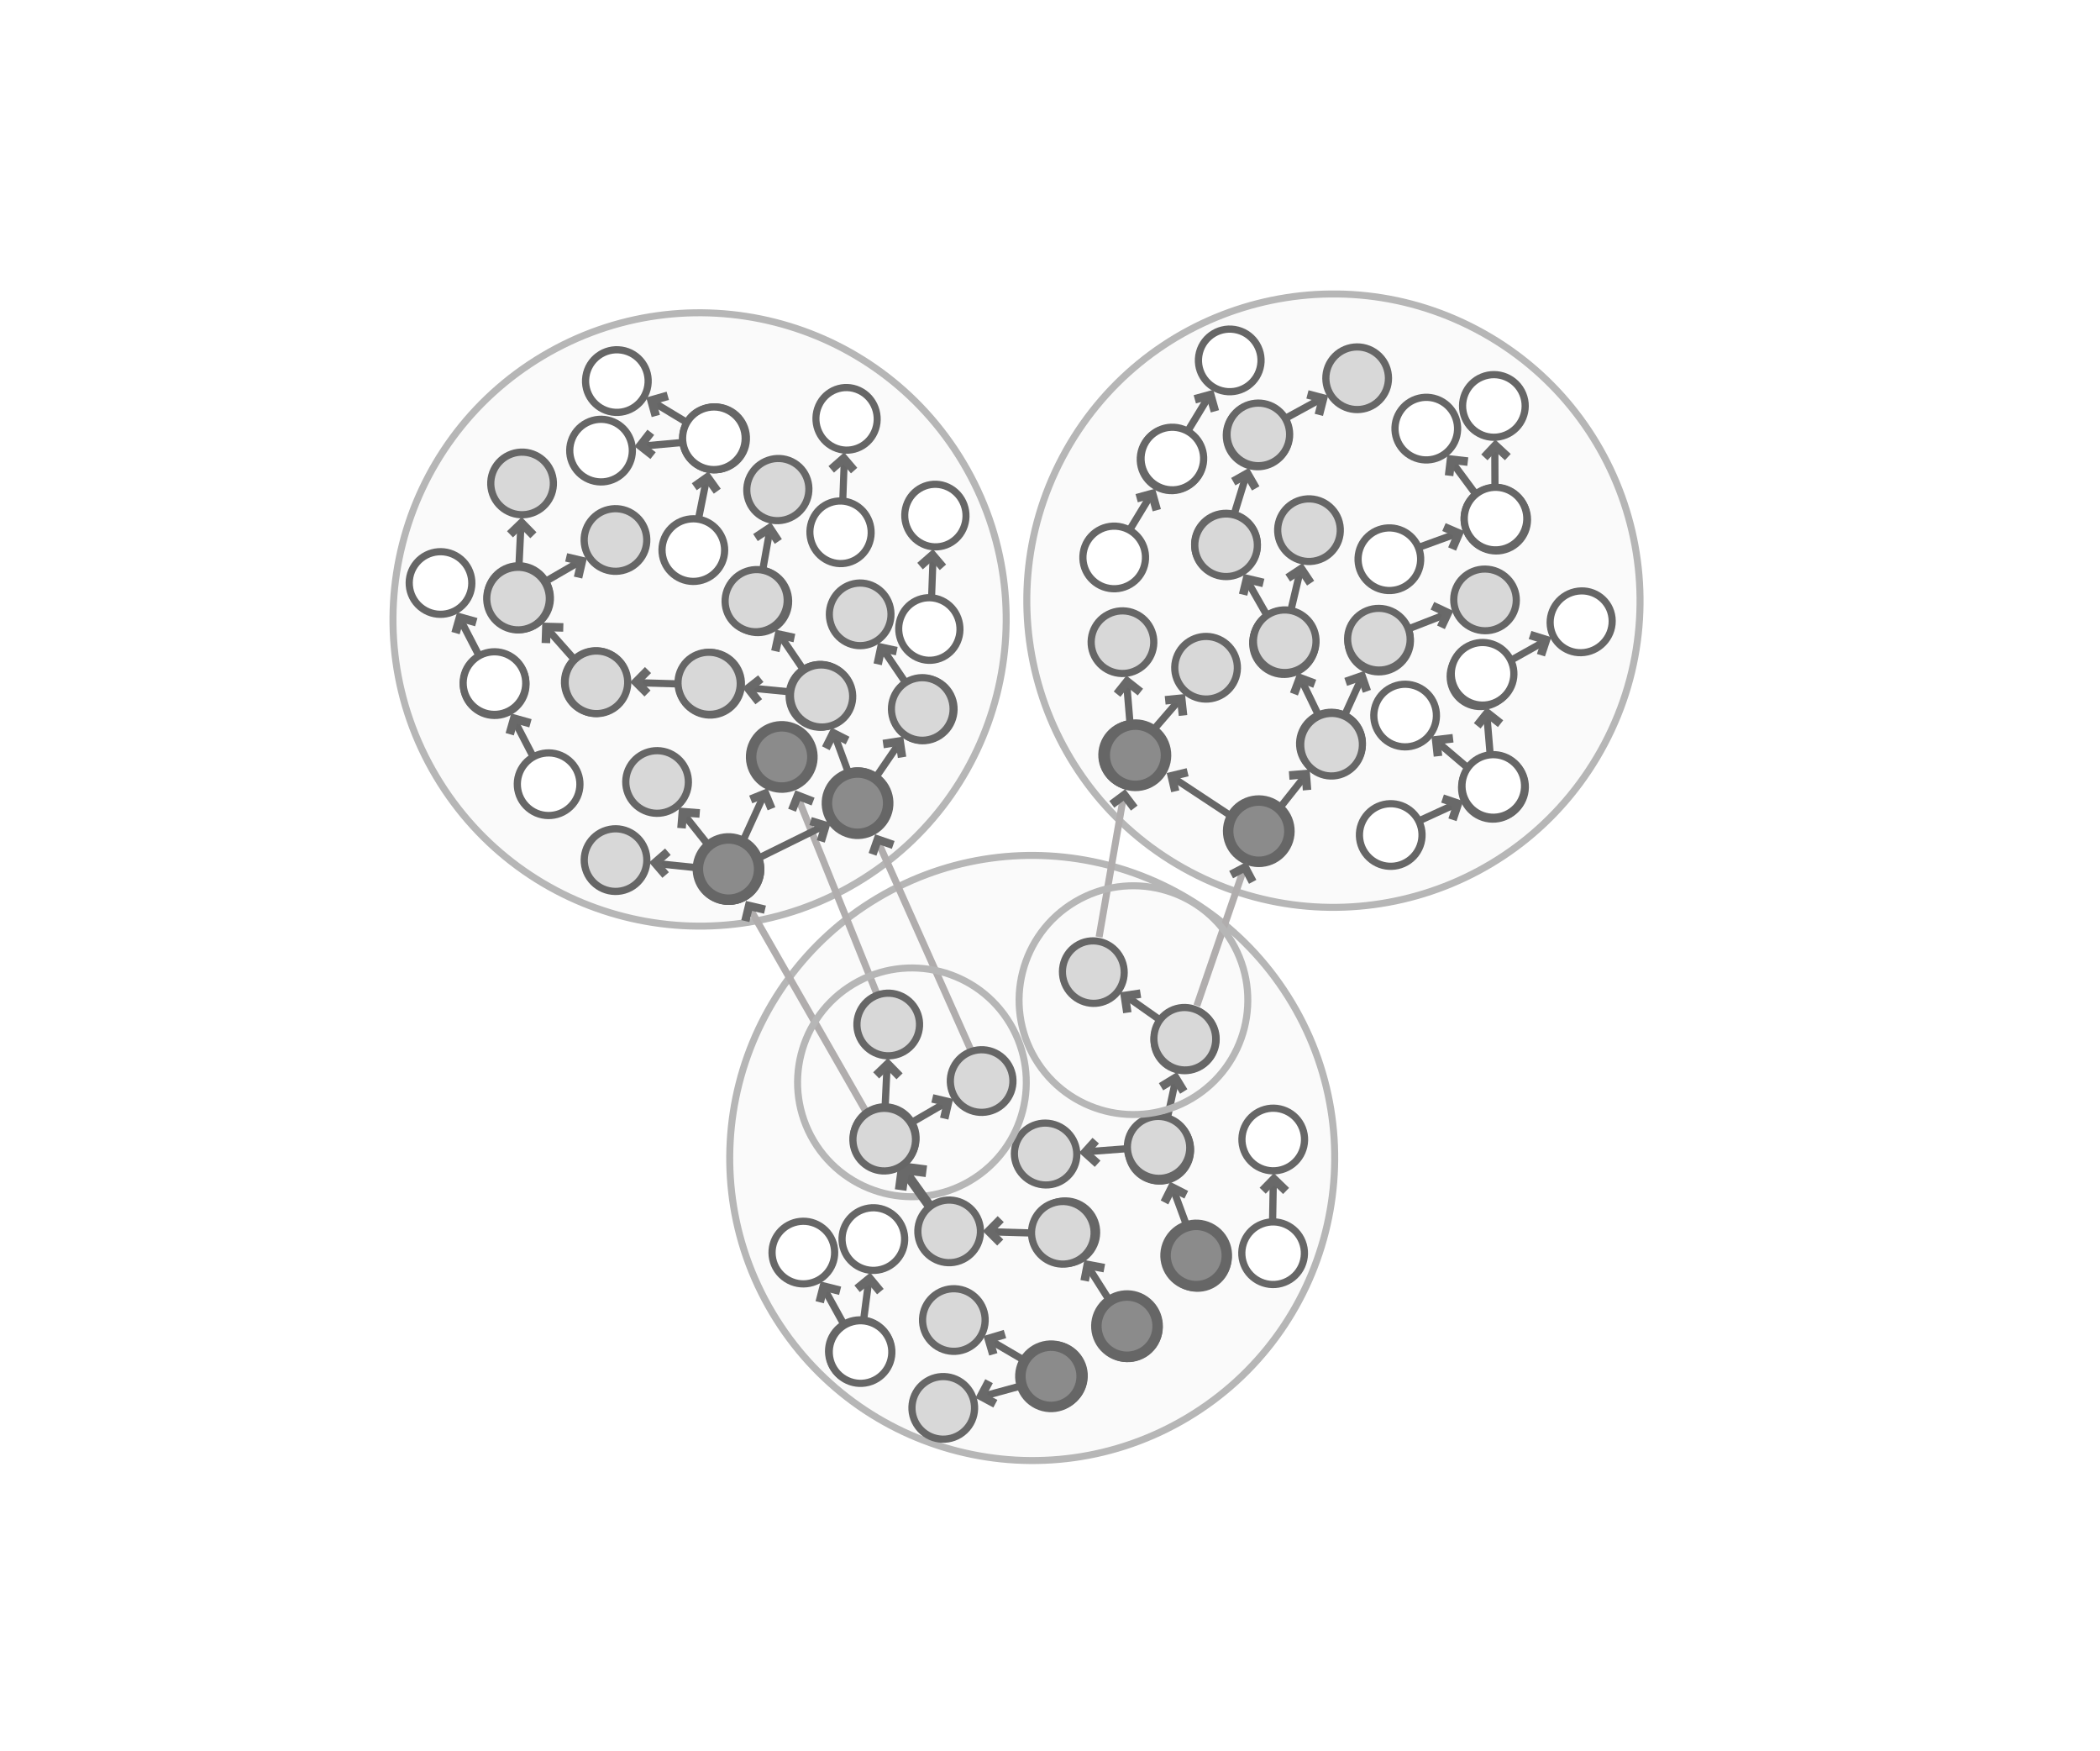
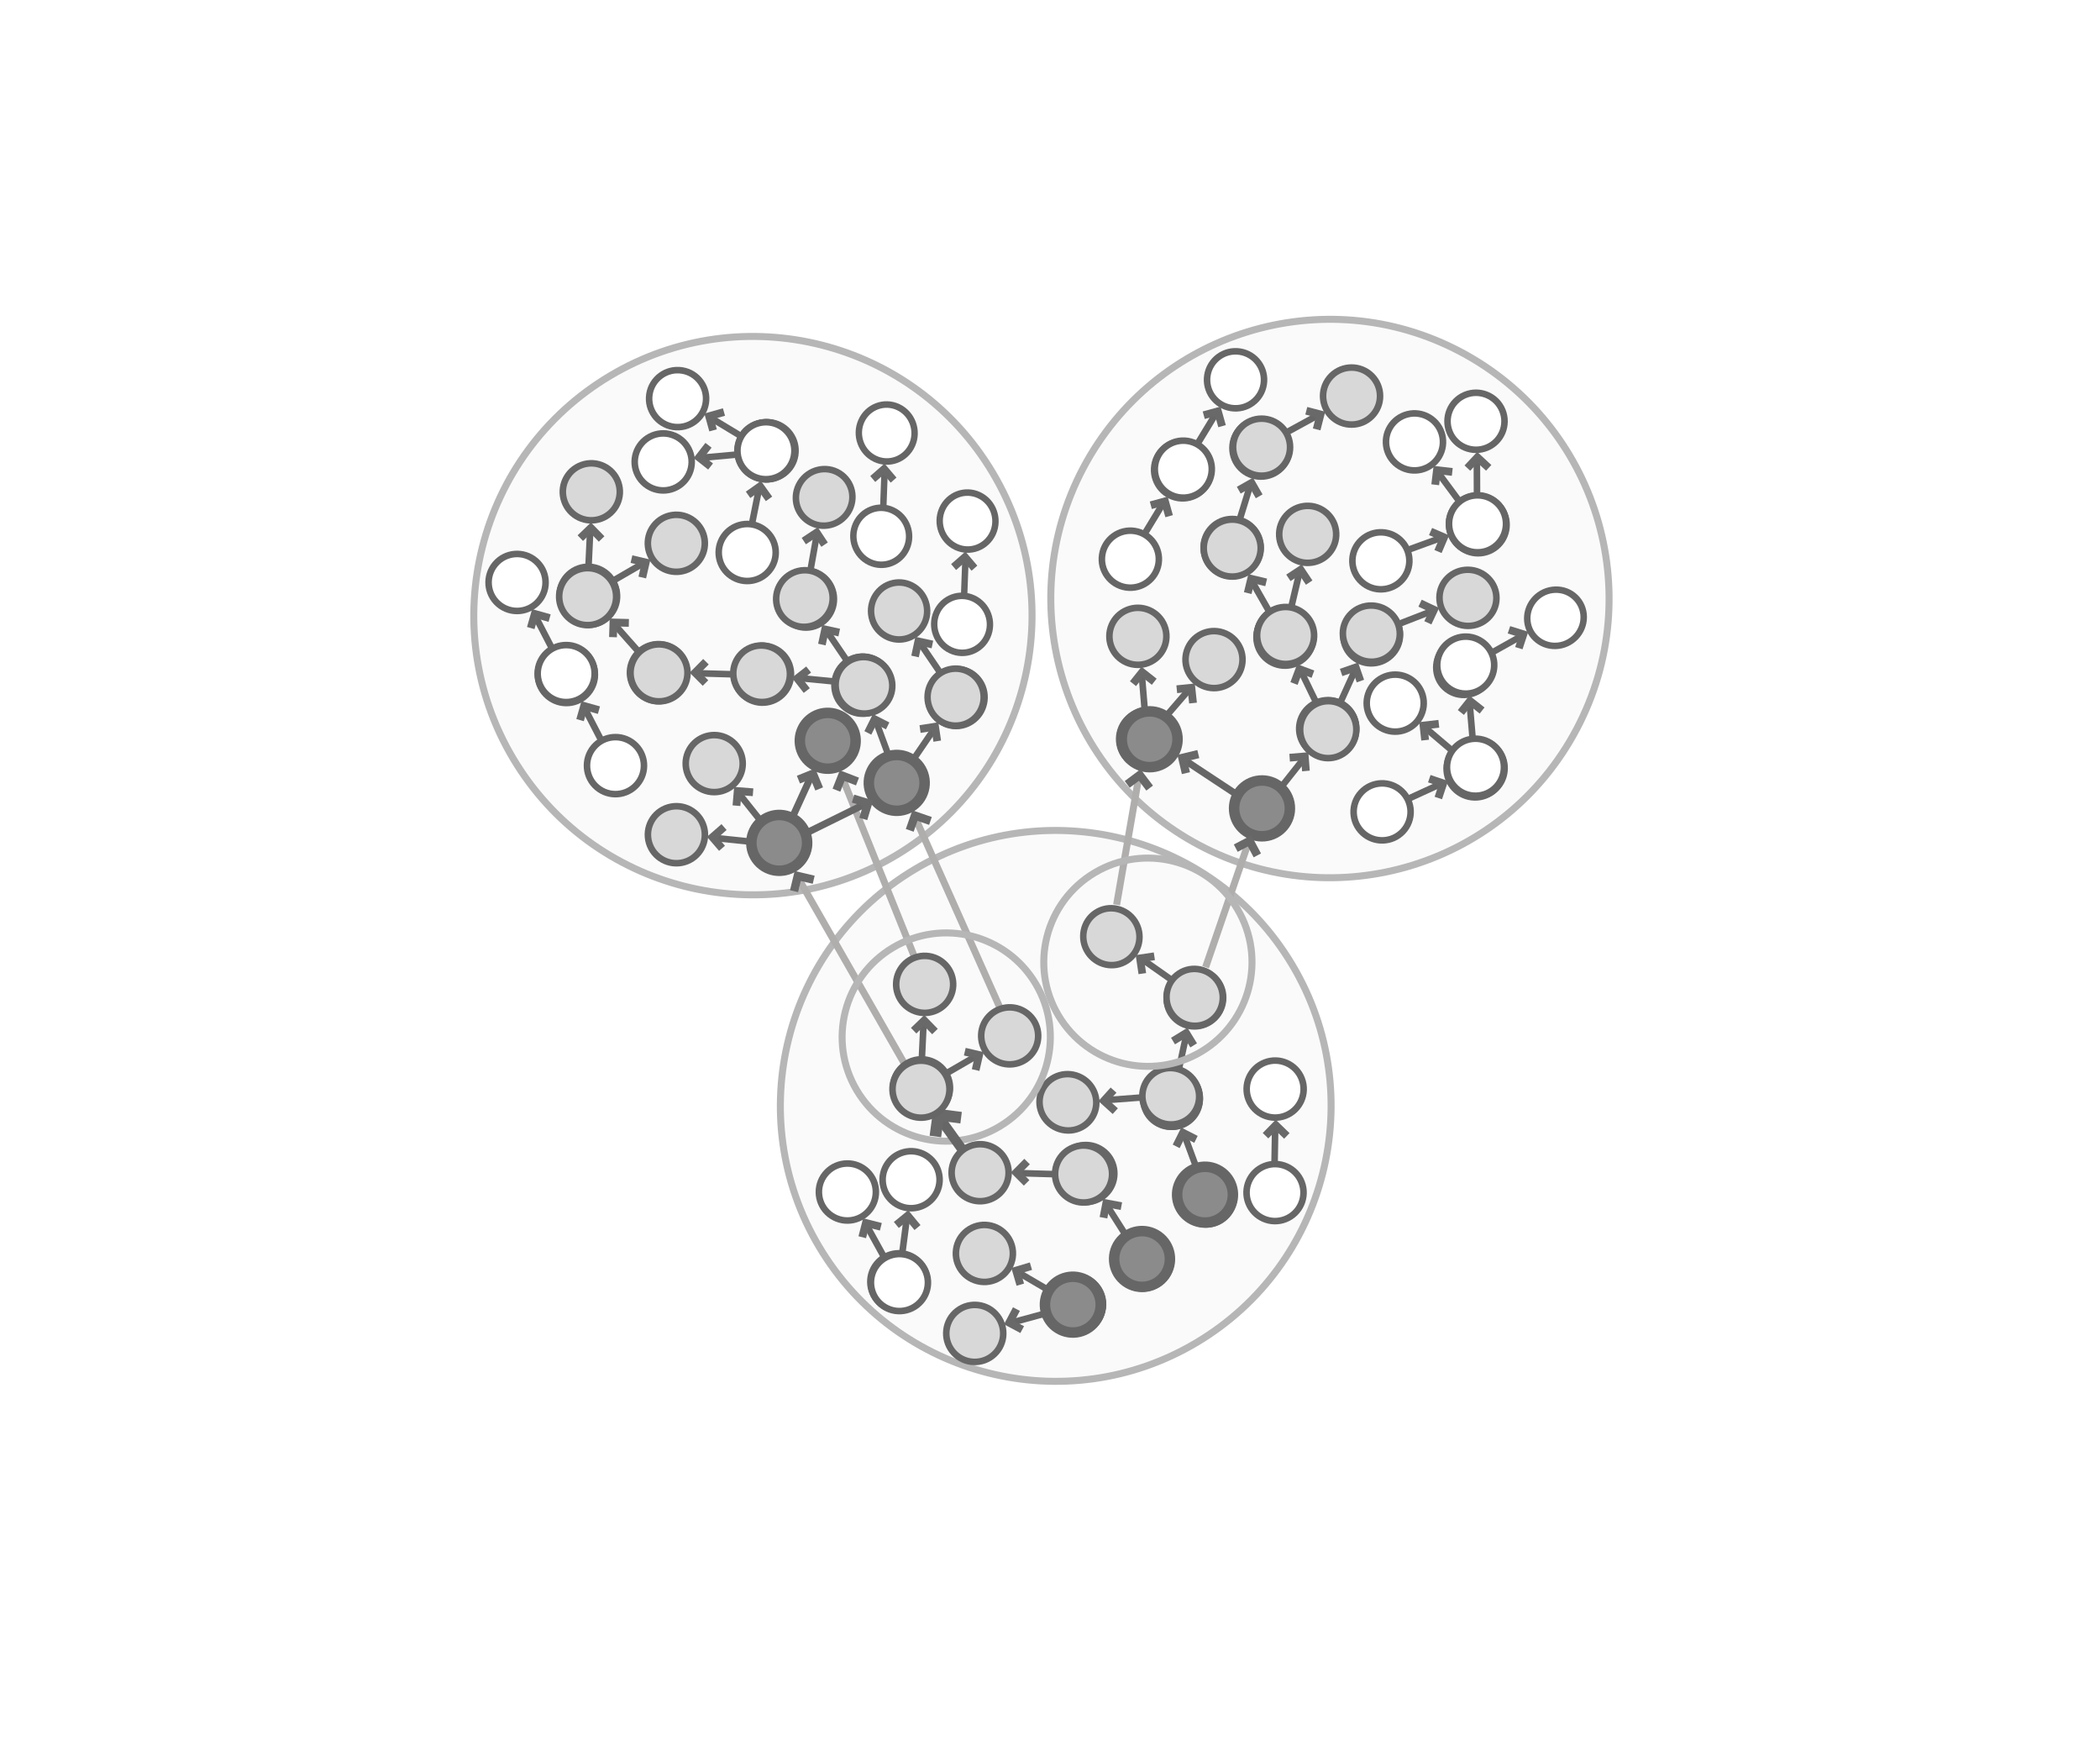
<svg xmlns="http://www.w3.org/2000/svg" xmlns:xlink="http://www.w3.org/1999/xlink" viewBox="30.786 16.849 300 180" width="300px" height="250px">
  <defs>
    <symbol id="symbol-1" viewBox="0 0 75.989 137.212">
      <circle style="fill: rgb(216, 216, 216); stroke-width: 5px; stroke: rgb(102, 102, 102);" cx="243.248" cy="327.315" r="21.703" transform="matrix(0.838671, -0.544639, 0.544639, 0.838671, -336.3064, -34.83715)" />
      <circle style="fill: rgb(216, 216, 216); stroke-width: 5px; stroke: rgb(102, 102, 102);" cx="271.904" cy="253.912" r="21.703" transform="matrix(0.838671, -0.544639, 0.544639, 0.838671, -336.3064, -34.83715)" />
      <line style="stroke-width: 5px; marker-start: url(#marker-0); stroke: rgb(102, 102, 102);" x1="260.613" y1="282.91" x2="251.477" y2="305.225" transform="matrix(0.838671, -0.544639, 0.544639, 0.838671, -336.3064, -34.83715)" />
    </symbol>
    <marker id="marker-0" viewBox="0 0 12.641 9.03" overflow="visible" orient="auto" refX="6.32" refY="4.51">
      <polyline style="fill: none; stroke-miterlimit: 2; stroke-width: 5px; stroke: rgb(105, 105, 105);" points="2 3.775 10.625 0 14.641 9.03" transform="matrix(-0.390731, -0.920505, 0.920505, -0.390731, 7.415497, 13.93821)" />
    </marker>
    <symbol id="symbol-2" viewBox="0 0 75.989 137.212">
      <circle style="stroke-width: 5px; stroke: rgb(102, 102, 102); fill: rgb(255, 255, 255);" cx="243.248" cy="327.315" r="21.703" transform="matrix(0.838671, -0.544639, 0.544639, 0.838671, -336.3064, -34.83715)" />
      <circle style="stroke-width: 5px; stroke: rgb(102, 102, 102); fill: rgb(255, 255, 255);" cx="271.904" cy="253.912" r="21.703" transform="matrix(0.838671, -0.544639, 0.544639, 0.838671, -336.3064, -34.83715)" />
      <line style="stroke-width: 5px; marker-start: url(#marker-0); stroke: rgb(102, 102, 102); fill: rgb(255, 255, 255);" x1="222.038" y1="264.931" x2="212.902" y2="287.246" transform="matrix(0.838671, -0.544639, 0.544639, 0.838671, -294.162, -40.76803)" />
    </symbol>
  </defs>
-   <circle cx="118.451" cy="68.338" r="43.795" style="fill: rgb(250, 250, 250); stroke: rgb(182, 182, 182);" transform="matrix(0.858973, -0.512021, 0.512021, 0.858973, -6.008823, 72.26894)" />
-   <use width="75.989" height="137.212" transform="matrix(0.177013, -0.105515, 0.105515, 0.177013, 96.45651, 65.13954)" style="stroke-width: 23.94px; stroke: rgb(166, 172, 148);" xlink:href="#symbol-1" />
-   <use width="75.989" height="137.212" transform="matrix(0.200437, 0.047875, -0.047875, 0.200437, 100.7879, 43.4405)" style="stroke-width: 23.94px; stroke: rgb(166, 172, 148);" xlink:href="#symbol-1" />
-   <use width="75.989" height="137.212" transform="matrix(-0.174271, 0.103881, 0.105515, 0.177013, 150.117, 72.76614)" style="stroke-width: 23.94px; stroke: rgb(166, 172, 148);" xlink:href="#symbol-1" />
-   <use width="75.989" height="137.212" transform="matrix(-0.142534, 0.146564, 0.144382, 0.144864, 138.991, 58.97294)" style="stroke-width: 23.94px; stroke: rgb(166, 172, 148);" xlink:href="#symbol-1" />
-   <use width="75.989" height="137.212" transform="matrix(0.044229, -0.201273, 0.201273, 0.044229, 108.6206, 84.01218)" style="stroke-width: 23.94px; stroke: rgb(166, 172, 148);" xlink:href="#symbol-1" />
-   <use width="75.989" height="137.212" transform="matrix(-0.204375, 0.005274, 0.002087, 0.204518, 147.9787, 45.47259)" style="stroke-width: 23.94px; stroke: rgb(166, 172, 148);" xlink:href="#symbol-1" />
-   <use width="75.989" height="137.212" transform="matrix(0.021674, 0.203292, 0.20369, -0.018507, 125.3248, 73.89063)" style="stroke-width: 23.94px; stroke: rgb(166, 172, 148);" xlink:href="#symbol-1" />
-   <use width="75.989" height="137.212" transform="matrix(0.18229, -0.096111, 0.096111, 0.18229, 116.297, 90.94617)" style="stroke-width: 23.94px; stroke: rgb(166, 172, 148);" xlink:href="#symbol-1" />
-   <use width="75.989" height="137.212" transform="matrix(0.068241, 0.194449, -0.194449, 0.068241, 122.4997, 51.08623)" style="stroke-width: 23.94px; stroke: rgb(166, 172, 148);" xlink:href="#symbol-1" />
-   <use width="75.989" height="137.212" transform="matrix(0.19744, -0.059027, 0.059027, 0.19744, 93.758, 75.4021)" xlink:href="#symbol-2" />
-   <use width="75.989" height="137.212" transform="matrix(-0.199373, 0.02937, 0.030034, 0.203875, 169.4949, 48.4816)" xlink:href="#symbol-2" />
-   <use width="75.989" height="137.212" transform="matrix(0.19744, -0.059027, 0.059027, 0.19744, 86.01909, 60.95956)" xlink:href="#symbol-2" />
-   <use width="75.989" height="137.212" transform="matrix(-0.199373, 0.02937, 0.030034, 0.203875, 156.8075, 34.6675)" xlink:href="#symbol-2" />
-   <use width="75.989" height="137.212" transform="matrix(0.058985, -0.197453, 0.197453, 0.058985, 111.0221, 108.8479)" style="stroke-width: 23.94px; stroke: rgb(166, 172, 148);" xlink:href="#symbol-1" />
-   <use width="75.989" height="137.212" transform="matrix(-0.185667, -0.08179, -0.083077, 0.188587, 170.737, 79.97115)" style="stroke-width: 23.94px; stroke: rgb(166, 172, 148);" xlink:href="#symbol-1" />
-   <use width="75.989" height="137.212" transform="matrix(-0.142534, 0.146564, 0.144382, 0.144864, 153.6118, 60.84179)" style="stroke-width: 23.94px; stroke: rgb(166, 172, 148);" xlink:href="#symbol-1" />
-   <use width="75.989" height="137.212" transform="matrix(0.020032, -0.2051, 0.2051, 0.020032, 109.891, 51.76183)" xlink:href="#symbol-2" />
-   <use width="75.989" height="137.212" transform="matrix(0.137571, -0.15343, 0.15343, 0.137571, 110.1726, 36.75117)" xlink:href="#symbol-2" />
-   <circle cx="119.887" cy="158.735" r="43.207" style="fill: rgb(250, 250, 250); stroke: rgb(182, 182, 182);" transform="matrix(0.858973, -0.512021, 0.512021, 0.858973, -6.008823, 72.26894)" />
-   <use width="75.989" height="137.212" transform="matrix(-0.174271, 0.103881, 0.105515, 0.177013, 198.5004, 137.632)" style="stroke-width: 23.94px; stroke: rgb(166, 172, 148);" xlink:href="#symbol-1" />
-   <use width="75.989" height="137.212" transform="matrix(-0.204433, -0.002022, -0.005215, 0.204462, 206.3808, 124.2508)" style="stroke-width: 23.94px; stroke: rgb(166, 172, 148);" xlink:href="#symbol-1" />
-   <use width="75.989" height="137.212" transform="matrix(0.191519, -0.076073, 0.076073, 0.191519, 174.9379, 154.3762)" style="stroke-width: 23.94px; stroke: rgb(166, 172, 148);" xlink:href="#symbol-1" />
-   <use width="75.989" height="137.212" transform="matrix(0.044229, -0.201273, 0.201273, 0.044229, 159.0096, 162.4305)" style="stroke-width: 23.94px; stroke: rgb(166, 172, 148);" xlink:href="#symbol-1" />
-   <use width="75.989" height="137.212" transform="matrix(-0.081641, 0.187435, 0.186217, 0.084589, 183.8369, 112.5214)" style="stroke-width: 23.94px; stroke: rgb(166, 172, 148);" xlink:href="#symbol-1" />
-   <use width="75.989" height="137.212" transform="matrix(0.055976, 0.196631, 0.197563, -0.052924, 172.5459, 142.3555)" style="stroke-width: 23.94px; stroke: rgb(166, 172, 148);" xlink:href="#symbol-1" />
-   <use width="75.989" height="137.212" transform="matrix(0.135376, -0.155373, 0.155373, 0.135376, 158.3215, 170.9789)" style="stroke-width: 23.94px; stroke: rgb(166, 172, 148);" xlink:href="#symbol-1" />
-   <use width="75.989" height="137.212" transform="matrix(-0.016175, -0.205439, 0.205439, -0.016175, 159.856, 189.5784)" style="stroke-width: 23.94px; stroke: rgb(166, 172, 148);" xlink:href="#symbol-1" />
-   <line style="marker-start: url(#marker-0); fill: rgb(255, 246, 246); stroke: rgb(176, 173, 173);" x1="155.799" y1="112.556" x2="137.021" y2="140.376" transform="matrix(0.441529, -0.897247, 0.897247, 0.441529, -31.7055, 201.9935)" />
-   <line style="marker-start: url(#marker-0); fill: rgb(255, 246, 246); stroke: rgb(176, 173, 173);" x1="160.638" y1="98.953" x2="140.509" y2="121.405" transform="matrix(0.441529, -0.897247, 0.897247, 0.441529, -14.76684, 196.6334)" />
-   <line style="marker-start: url(#marker-0); fill: rgb(255, 246, 246); stroke: rgb(176, 173, 173);" x1="173.382" y1="104.802" x2="152.619" y2="129.753" transform="matrix(0.441529, -0.897247, 0.897247, 0.441529, -14.19583, 211.7478)" />
-   <line style="marker-start: url(#marker-0); stroke: rgb(102, 102, 102); fill: rgb(255, 255, 255);" x1="141.781" y1="98.906" x2="134.757" y2="99.111" transform="matrix(0.441529, -0.897247, 0.897247, 0.441529, -11.61584, 179.3548)" />
-   <circle cx="110.657" cy="140.659" r="16.336" style="fill: none; stroke: rgb(182, 182, 182);" transform="matrix(0.858973, -0.512021, 0.512021, 0.858973, -6.008823, 72.26894)" />
-   <line style="marker-start: url(#marker-0); stroke: rgb(102, 102, 102); stroke-width: 1.4px;" x1="163.287" y1="149.411" x2="160.677" y2="154.3" transform="matrix(0.441529, -0.897247, 0.897247, 0.441529, -45.78963, 230.1448)" />
-   <circle style="stroke: rgb(102, 102, 102); fill: rgb(139, 139, 139); stroke-width: 1.5px;" cx="49.061" cy="66.017" r="4.377" transform="matrix(0.441529, -0.897247, 0.897247, 0.441529, 100.0363, 193.2855)" />
-   <circle style="stroke: rgb(102, 102, 102); fill: rgb(139, 139, 139); stroke-width: 1.5px;" cx="49.061" cy="66.017" r="4.377" transform="matrix(0.578379, -0.815768, 0.815768, 0.578379, 109.5572, 173.0911)" />
-   <circle style="stroke: rgb(102, 102, 102); fill: rgb(139, 139, 139); stroke-width: 1.5px;" cx="49.061" cy="66.017" r="4.377" transform="matrix(0.441529, -0.897247, 0.897247, 0.441529, 120.7763, 176.0325)" />
-   <circle style="stroke: rgb(102, 102, 102); fill: rgb(139, 139, 139); stroke-width: 1.5px;" cx="49.061" cy="66.017" r="4.377" transform="matrix(0.441529, -0.897247, 0.897247, 0.441529, 53.96426, 120.8412)" />
-   <circle style="stroke: rgb(102, 102, 102); fill: rgb(139, 139, 139); stroke-width: 1.5px;" cx="49.061" cy="66.017" r="4.377" transform="matrix(0.441529, -0.897247, 0.897247, 0.441529, 61.57195, 104.8278)" />
-   <circle style="stroke: rgb(102, 102, 102); fill: rgb(139, 139, 139); stroke-width: 1.5px;" cx="49.061" cy="66.017" r="4.377" transform="matrix(0.441529, -0.897247, 0.897247, 0.441529, 72.3988, 111.4304)" />
-   <line style="marker-start: url(#marker-0); stroke: rgb(102, 102, 102); fill: rgb(255, 255, 255);" x1="147.511" y1="105.297" x2="139.552" y2="99.181" transform="matrix(0.441529, -0.897247, 0.897247, 0.441529, -11.57545, 185.8807)" />
-   <use width="75.989" height="137.212" transform="matrix(0.201764, 0.041926, -0.041926, 0.201764, 207.8796, 137.2791)" xlink:href="#symbol-2" />
-   <use width="75.989" height="137.212" transform="matrix(0.200437, 0.047875, -0.047875, 0.200437, 153.0972, 120.7142)" style="stroke-width: 23.94px; stroke: rgb(166, 172, 148);" xlink:href="#symbol-1" />
-   <use width="75.989" height="137.212" transform="matrix(0.068241, 0.194449, -0.194449, 0.068241, 174.8091, 128.3599)" style="stroke-width: 23.94px; stroke: rgb(166, 172, 148);" xlink:href="#symbol-1" />
-   <use width="75.989" height="137.212" transform="matrix(0.19094, 0.077521, -0.077521, 0.19094, 129.3658, 36.38572)" xlink:href="#symbol-2" />
-   <circle cx="118.451" cy="68.338" r="43.795" style="fill: rgb(250, 250, 250); stroke: rgb(182, 182, 182);" transform="matrix(0.884218, 0.467075, -0.467075, 0.884218, 148.4584, -48.11536)" />
-   <use width="75.989" height="137.212" transform="matrix(0.182215, 0.096252, -0.096252, 0.182215, 207.866, 35.67429)" style="stroke-width: 23.94px; stroke: rgb(166, 172, 148);" xlink:href="#symbol-1" />
-   <use width="75.989" height="137.212" transform="matrix(0.063418, 0.196074, -0.196074, 0.063418, 228.6497, 28.08158)" style="stroke-width: 23.94px; stroke: rgb(166, 172, 148);" xlink:href="#symbol-1" />
-   <use width="75.989" height="137.212" transform="matrix(-0.179393, -0.094762, -0.096252, 0.182215, 229.2765, 85.46593)" style="stroke-width: 23.94px; stroke: rgb(166, 172, 148);" xlink:href="#symbol-1" />
-   <use width="75.989" height="137.212" transform="matrix(-0.199327, -0.04545, -0.048574, 0.198676, 235.2655, 68.7874)" style="stroke-width: 23.94px; stroke: rgb(166, 172, 148);" xlink:href="#symbol-1" />
-   <use width="75.989" height="137.212" transform="matrix(0.194891, -0.066966, 0.066966, 0.194891, 198.0796, 55.88238)" style="stroke-width: 23.94px; stroke: rgb(166, 172, 148);" xlink:href="#symbol-1" />
-   <use width="75.989" height="137.212" transform="matrix(-0.110853, -0.171781, -0.173561, 0.108207, 251.4709, 69.43729)" style="stroke-width: 23.94px; stroke: rgb(166, 172, 148);" xlink:href="#symbol-1" />
-   <use width="75.989" height="137.212" transform="matrix(-0.162321, 0.124294, 0.121798, 0.164309, 215.4152, 64.87994)" style="stroke-width: 23.94px; stroke: rgb(166, 172, 148);" xlink:href="#symbol-1" />
-   <use width="75.989" height="137.212" transform="matrix(0.128137, 0.161393, -0.161393, 0.128137, 204.0815, 68.52596)" style="stroke-width: 23.94px; stroke: rgb(166, 172, 148);" xlink:href="#symbol-1" />
-   <use width="75.989" height="137.212" transform="matrix(0.153147, 0.137887, -0.137887, 0.153147, 197.6982, 38.71021)" xlink:href="#symbol-2" />
-   <use width="75.989" height="137.212" transform="matrix(0.153147, 0.137887, -0.137887, 0.153147, 206.0042, 24.5862)" xlink:href="#symbol-2" />
-   <use width="75.989" height="137.212" transform="matrix(-0.128827, -0.15497, -0.158469, 0.131737, 265.2921, 71.35398)" xlink:href="#symbol-2" />
-   <use width="75.989" height="137.212" transform="matrix(0.204952, 0.021487, -0.021487, 0.204952, 185.6317, 66.76788)" style="stroke-width: 23.94px; stroke: rgb(166, 172, 148);" xlink:href="#symbol-1" />
-   <use width="75.989" height="137.212" transform="matrix(0.185568, -0.089621, 0.089621, 0.185568, 226.2807, 40.1853)" xlink:href="#symbol-2" />
-   <use width="75.989" height="137.212" transform="matrix(0.202608, 0.037638, -0.037638, 0.202608, 239.2455, 32.61472)" xlink:href="#symbol-2" />
-   <circle style="stroke: rgb(102, 102, 102); fill: rgb(139, 139, 139); stroke-width: 1.5px;" cx="49.061" cy="66.017" r="4.377" transform="matrix(0.995955, -0.089857, 0.089857, 0.995955, 138.1884, 28.37361)" />
-   <circle style="stroke: rgb(102, 102, 102); fill: rgb(139, 139, 139); stroke-width: 1.5px;" cx="49.061" cy="66.017" r="4.377" transform="matrix(0.995955, -0.089857, 0.089857, 0.995955, 155.8174, 39.2186)" />
-   <line style="marker-start: url(#marker-0); stroke: rgb(102, 102, 102); fill: rgb(255, 255, 255);" x1="206.897" y1="98.982" x2="198.938" y2="92.866" transform="matrix(-0.997433, 0.071603, -0.071603, -0.997433, 412.1826, 177.0723)" />
-   <use width="75.989" height="137.212" transform="matrix(0.03316, 0.203391, -0.203391, 0.03316, 249.545, 48.81441)" xlink:href="#symbol-2" />
-   <line style="marker-start: url(#marker-0); fill: rgb(255, 246, 246); stroke: rgb(176, 173, 173);" x1="191.267" y1="96.102" x2="187.733" y2="115.667" transform="matrix(0.999978, -0.006681, 0.006681, 0.999978, -0.703185, 1.268412)" />
-   <line style="marker-start: url(#marker-0); fill: rgb(255, 246, 246); stroke: rgb(176, 173, 173);" x1="208.387" y1="106.404" x2="201.699" y2="125.459" transform="matrix(0.999978, -0.006681, 0.006681, 0.999978, -0.769962, 1.372479)" />
-   <circle cx="110.657" cy="140.659" r="16.336" style="fill: none; stroke: rgb(182, 182, 182);" transform="matrix(0.858973, -0.512021, 0.512021, 0.858973, 25.6356, 60.52957)" />
-   <use width="75.989" height="137.212" transform="matrix(0.16042, -0.129355, 0.129355, 0.16042, 222.8181, 83.11294)" xlink:href="#symbol-2" />
-   <use width="75.989" height="137.212" transform="matrix(0.204982, 0.021195, -0.021195, 0.204982, 237.0636, 71.29301)" xlink:href="#symbol-2" />
-   <use width="75.989" height="137.212" transform="matrix(0.049437, 0.200058, -0.200058, 0.049437, 248.6346, 86.61041)" xlink:href="#symbol-2" />
-   <use width="75.989" height="137.212" transform="matrix(0.188258, 0.08382, -0.08382, 0.188258, 214.6493, 49.40061)" style="stroke-width: 23.94px; stroke: rgb(166, 172, 148);" xlink:href="#symbol-1" />
-   <use width="75.989" height="137.212" transform="matrix(0.19582, -0.064205, 0.064205, 0.19582, 137.7442, 156.7916)" xlink:href="#symbol-2" />
-   <use width="75.989" height="137.212" transform="matrix(0.195822, 0.064191, -0.064191, 0.195822, 151.5989, 151.0084)" xlink:href="#symbol-2" />
+   <circle cx="107.834" cy="62.213" r="39.87" style="fill: rgb(250, 250, 250); stroke: rgb(182, 182, 182);" transform="matrix(0.858973, -0.512021, 0.512021, 0.858973, 13.86533, 71.54932)" />
+   <use width="75.989" height="137.212" transform="matrix(0.161147, -0.096058, 0.096058, 0.161147, 107.1466, 65.05894)" style="stroke-width: 23.94px; stroke: rgb(166, 172, 148);" xlink:href="#symbol-1" />
+   <use width="75.989" height="137.212" transform="matrix(0.182472, 0.043584, -0.043584, 0.182472, 111.0898, 45.3048)" style="stroke-width: 23.94px; stroke: rgb(166, 172, 148);" xlink:href="#symbol-1" />
+   <use width="75.989" height="137.212" transform="matrix(-0.158651, 0.09457, 0.096058, 0.161147, 155.9975, 72.00195)" style="stroke-width: 23.94px; stroke: rgb(166, 172, 148);" xlink:href="#symbol-1" />
+   <use width="75.989" height="137.212" transform="matrix(-0.129759, 0.133427, 0.131441, 0.13188, 145.8687, 59.44505)" style="stroke-width: 23.94px; stroke: rgb(166, 172, 148);" xlink:href="#symbol-1" />
+   <use width="75.989" height="137.212" transform="matrix(0.040265, -0.183233, 0.183233, 0.040265, 118.2204, 82.24)" style="stroke-width: 23.94px; stroke: rgb(166, 172, 148);" xlink:href="#symbol-1" />
+   <use width="75.989" height="137.212" transform="matrix(-0.186057, 0.004801, 0.0019, 0.186187, 154.0508, 47.15475)" style="stroke-width: 23.94px; stroke: rgb(166, 172, 148);" xlink:href="#symbol-1" />
+   <use width="75.989" height="137.212" transform="matrix(0.019731, 0.185071, 0.185433, -0.016848, 133.4274, 73.02567)" style="stroke-width: 23.94px; stroke: rgb(166, 172, 148);" xlink:href="#symbol-1" />
+   <use width="75.989" height="137.212" transform="matrix(0.165951, -0.087496, 0.087496, 0.165951, 125.2088, 88.55249)" style="stroke-width: 23.94px; stroke: rgb(166, 172, 148);" xlink:href="#symbol-1" />
+   <use width="75.989" height="137.212" transform="matrix(0.062125, 0.17702, -0.17702, 0.062125, 130.8556, 52.26524)" style="stroke-width: 23.94px; stroke: rgb(166, 172, 148);" xlink:href="#symbol-1" />
+   <use width="75.989" height="137.212" transform="matrix(0.179743, -0.053736, 0.053736, 0.179743, 104.69, 74.40166)" xlink:href="#symbol-2" />
+   <use width="75.989" height="137.212" transform="matrix(-0.181503, 0.026738, 0.027342, 0.185602, 173.6385, 49.89406)" xlink:href="#symbol-2" />
+   <use width="75.989" height="137.212" transform="matrix(0.179743, -0.053736, 0.053736, 0.179743, 97.6447, 61.25362)" xlink:href="#symbol-2" />
+   <use width="75.989" height="137.212" transform="matrix(-0.181503, 0.026738, 0.027342, 0.185602, 162.0883, 37.31813)" xlink:href="#symbol-2" />
+   <use width="75.989" height="137.212" transform="matrix(0.053698, -0.179755, 0.179755, 0.053698, 120.4067, 104.8496)" style="stroke-width: 23.94px; stroke: rgb(166, 172, 148);" xlink:href="#symbol-1" />
+   <use width="75.989" height="137.212" transform="matrix(-0.169026, -0.074459, -0.075631, 0.171684, 174.7693, 78.56118)" style="stroke-width: 23.94px; stroke: rgb(166, 172, 148);" xlink:href="#symbol-1" />
+   <use width="75.989" height="137.212" transform="matrix(-0.129759, 0.133427, 0.131441, 0.13188, 159.179, 61.1464)" style="stroke-width: 23.94px; stroke: rgb(166, 172, 148);" xlink:href="#symbol-1" />
+   <use width="75.989" height="137.212" transform="matrix(0.018237, -0.186717, 0.186717, 0.018237, 119.377, 52.88029)" xlink:href="#symbol-2" />
+   <use width="75.989" height="137.212" transform="matrix(0.12524, -0.139678, 0.139678, 0.12524, 119.6333, 39.21504)" xlink:href="#symbol-2" />
+   <circle cx="109.141" cy="144.507" r="39.334" style="fill: rgb(250, 250, 250); stroke: rgb(182, 182, 182);" transform="matrix(0.858973, -0.512021, 0.512021, 0.858973, 13.86533, 71.54932)" />
+   <use width="75.989" height="137.212" transform="matrix(-0.158651, 0.09457, 0.096058, 0.161147, 200.0442, 131.0538)" style="stroke-width: 23.94px; stroke: rgb(166, 172, 148);" xlink:href="#symbol-1" />
+   <use width="75.989" height="137.212" transform="matrix(-0.186109, -0.001841, -0.004748, 0.186136, 207.2183, 118.872)" style="stroke-width: 23.94px; stroke: rgb(166, 172, 148);" xlink:href="#symbol-1" />
+   <use width="75.989" height="137.212" transform="matrix(0.174353, -0.069255, 0.069255, 0.174353, 178.5936, 146.2972)" style="stroke-width: 23.94px; stroke: rgb(166, 172, 148);" xlink:href="#symbol-1" />
+   <use width="75.989" height="137.212" transform="matrix(0.040265, -0.183233, 0.183233, 0.040265, 164.093, 153.6296)" style="stroke-width: 23.94px; stroke: rgb(166, 172, 148);" xlink:href="#symbol-1" />
+   <use width="75.989" height="137.212" transform="matrix(-0.074323, 0.170635, 0.169526, 0.077007, 186.695, 108.1939)" style="stroke-width: 23.94px; stroke: rgb(166, 172, 148);" xlink:href="#symbol-1" />
+   <use width="75.989" height="137.212" transform="matrix(0.050959, 0.179007, 0.179855, -0.04818, 176.4161, 135.3539)" style="stroke-width: 23.94px; stroke: rgb(166, 172, 148);" xlink:href="#symbol-1" />
+   <use width="75.989" height="137.212" transform="matrix(0.123242, -0.141447, 0.141447, 0.123242, 163.4666, 161.4118)" style="stroke-width: 23.94px; stroke: rgb(166, 172, 148);" xlink:href="#symbol-1" />
+   <use width="75.989" height="137.212" transform="matrix(-0.014725, -0.187025, 0.187025, -0.014725, 164.8636, 178.3442)" style="stroke-width: 23.94px; stroke: rgb(166, 172, 148);" xlink:href="#symbol-1" />
+   <line style="marker-start: url(#marker-0); fill: rgb(255, 246, 246); stroke: rgb(176, 173, 173);" x1="161.17" y1="108.225" x2="144.075" y2="133.552" transform="matrix(0.441529, -0.897247, 0.897247, 0.441529, -23.2316, 204.4528)" />
+   <line style="marker-start: url(#marker-0); fill: rgb(255, 246, 246); stroke: rgb(176, 173, 173);" x1="165.575" y1="95.842" x2="147.251" y2="116.281" transform="matrix(0.441529, -0.897247, 0.897247, 0.441529, -7.811229, 199.5734)" />
+   <line style="marker-start: url(#marker-0); fill: rgb(255, 246, 246); stroke: rgb(176, 173, 173);" x1="177.177" y1="101.166" x2="158.275" y2="123.881" transform="matrix(0.441529, -0.897247, 0.897247, 0.441529, -7.291257, 213.3328)" />
+   <line style="marker-start: url(#marker-0); stroke: rgb(102, 102, 102); fill: rgb(255, 255, 255);" x1="148.409" y1="95.799" x2="142.014" y2="95.986" transform="matrix(0.441529, -0.897247, 0.897247, 0.441529, -4.942839, 183.8438)" />
+   <circle cx="100.739" cy="128.052" r="14.872" style="fill: none; stroke: rgb(182, 182, 182);" transform="matrix(0.858973, -0.512021, 0.512021, 0.858973, 13.86533, 71.54932)" />
+   <line style="marker-start: url(#marker-0); stroke: rgb(102, 102, 102); stroke-width: 1.4px;" x1="167.987" y1="141.777" x2="165.611" y2="146.228" transform="matrix(0.441529, -0.897247, 0.897247, 0.441529, -36.0534, 230.0811)" />
+   <circle style="stroke: rgb(102, 102, 102); fill: rgb(139, 139, 139); stroke-width: 1.5px;" cx="44.664" cy="60.1" r="3.985" transform="matrix(0.441529, -0.897247, 0.897247, 0.441529, 110.4055, 181.719)" />
+   <circle style="stroke: rgb(102, 102, 102); fill: rgb(139, 139, 139); stroke-width: 1.5px;" cx="44.664" cy="60.1" r="3.985" transform="matrix(0.578379, -0.815768, 0.815768, 0.578379, 119.073, 163.3347)" />
+   <circle style="stroke: rgb(102, 102, 102); fill: rgb(139, 139, 139); stroke-width: 1.5px;" cx="44.664" cy="60.1" r="3.985" transform="matrix(0.441529, -0.897247, 0.897247, 0.441529, 129.2866, 166.0124)" />
+   <circle style="stroke: rgb(102, 102, 102); fill: rgb(139, 139, 139); stroke-width: 1.5px;" cx="44.664" cy="60.1" r="3.985" transform="matrix(0.441529, -0.897247, 0.897247, 0.441529, 68.46298, 115.768)" />
+   <circle style="stroke: rgb(102, 102, 102); fill: rgb(139, 139, 139); stroke-width: 1.5px;" cx="44.664" cy="60.1" r="3.985" transform="matrix(0.441529, -0.897247, 0.897247, 0.441529, 75.38878, 101.1899)" />
+   <circle style="stroke: rgb(102, 102, 102); fill: rgb(139, 139, 139); stroke-width: 1.5px;" cx="44.664" cy="60.1" r="3.985" transform="matrix(0.441529, -0.897247, 0.897247, 0.441529, 85.24521, 107.2007)" />
+   <line style="marker-start: url(#marker-0); stroke: rgb(102, 102, 102); fill: rgb(255, 255, 255);" x1="153.625" y1="101.617" x2="146.379" y2="96.049" transform="matrix(0.441529, -0.897247, 0.897247, 0.441529, -4.905839, 189.7842)" />
+   <use width="75.989" height="137.212" transform="matrix(0.18368, 0.038168, -0.038168, 0.18368, 208.5828, 130.7325)" xlink:href="#symbol-2" />
+   <use width="75.989" height="137.212" transform="matrix(0.182472, 0.043584, -0.043584, 0.182472, 158.7106, 115.6524)" style="stroke-width: 23.94px; stroke: rgb(166, 172, 148);" xlink:href="#symbol-1" />
+   <use width="75.989" height="137.212" transform="matrix(0.062125, 0.17702, -0.17702, 0.062125, 178.4764, 122.6128)" style="stroke-width: 23.94px; stroke: rgb(166, 172, 148);" xlink:href="#symbol-1" />
+   <use width="75.989" height="137.212" transform="matrix(0.173826, 0.070573, -0.070573, 0.173826, 137.1062, 38.88235)" xlink:href="#symbol-2" />
+   <circle cx="107.834" cy="62.213" r="39.87" style="fill: rgb(250, 250, 250); stroke: rgb(182, 182, 182);" transform="matrix(0.884218, 0.467075, -0.467075, 0.884218, 154.4875, -38.04482)" />
+   <use width="75.989" height="137.212" transform="matrix(0.165883, 0.087625, -0.087625, 0.165883, 208.5704, 38.23468)" style="stroke-width: 23.94px; stroke: rgb(166, 172, 148);" xlink:href="#symbol-1" />
+   <use width="75.989" height="137.212" transform="matrix(0.057734, 0.1785, -0.1785, 0.057734, 227.4912, 31.32252)" style="stroke-width: 23.94px; stroke: rgb(166, 172, 148);" xlink:href="#symbol-1" />
+   <use width="75.989" height="137.212" transform="matrix(-0.163314, -0.086268, -0.087625, 0.165883, 228.0618, 83.56345)" style="stroke-width: 23.94px; stroke: rgb(166, 172, 148);" xlink:href="#symbol-1" />
+   <use width="75.989" height="137.212" transform="matrix(-0.181461, -0.041376, -0.04422, 0.180869, 233.514, 68.37984)" style="stroke-width: 23.94px; stroke: rgb(166, 172, 148);" xlink:href="#symbol-1" />
+   <use width="75.989" height="137.212" transform="matrix(0.177423, -0.060964, 0.060964, 0.177423, 199.6611, 56.63151)" style="stroke-width: 23.94px; stroke: rgb(166, 172, 148);" xlink:href="#symbol-1" />
+   <use width="75.989" height="137.212" transform="matrix(-0.100917, -0.156384, -0.158005, 0.098508, 248.2669, 68.97147)" style="stroke-width: 23.94px; stroke: rgb(166, 172, 148);" xlink:href="#symbol-1" />
+   <use width="75.989" height="137.212" transform="matrix(-0.147772, 0.113153, 0.110881, 0.149582, 215.4429, 64.8226)" style="stroke-width: 23.94px; stroke: rgb(166, 172, 148);" xlink:href="#symbol-1" />
+   <use width="75.989" height="137.212" transform="matrix(0.116652, 0.146927, -0.146927, 0.116652, 205.1251, 68.14183)" style="stroke-width: 23.94px; stroke: rgb(166, 172, 148);" xlink:href="#symbol-1" />
+   <use width="75.989" height="137.212" transform="matrix(0.13942, 0.125528, -0.125528, 0.13942, 199.3139, 40.9985)" xlink:href="#symbol-2" />
+   <use width="75.989" height="137.212" transform="matrix(0.13942, 0.125528, -0.125528, 0.13942, 206.8754, 28.14043)" xlink:href="#symbol-2" />
+   <use width="75.989" height="137.212" transform="matrix(-0.11728, -0.14108, -0.144265, 0.119929, 260.8492, 70.71637)" xlink:href="#symbol-2" />
+   <use width="75.989" height="137.212" transform="matrix(0.186582, 0.019561, -0.019561, 0.186582, 188.329, 66.54134)" style="stroke-width: 23.94px; stroke: rgb(166, 172, 148);" xlink:href="#symbol-1" />
+   <use width="75.989" height="137.212" transform="matrix(0.168935, -0.081588, 0.081588, 0.168935, 225.3345, 42.34137)" xlink:href="#symbol-2" />
+   <use width="75.989" height="137.212" transform="matrix(0.184448, 0.034264, -0.034264, 0.184448, 237.1373, 35.44935)" xlink:href="#symbol-2" />
+   <circle style="stroke: rgb(102, 102, 102); fill: rgb(139, 139, 139); stroke-width: 1.5px;" cx="44.664" cy="60.1" r="3.985" transform="matrix(0.995955, -0.089857, 0.089857, 0.995955, 145.1381, 31.58837)" />
+   <circle style="stroke: rgb(102, 102, 102); fill: rgb(139, 139, 139); stroke-width: 1.5px;" cx="44.664" cy="60.1" r="3.985" transform="matrix(0.995955, -0.089857, 0.089857, 0.995955, 161.187, 41.46131)" />
+   <line style="marker-start: url(#marker-0); stroke: rgb(102, 102, 102); fill: rgb(255, 255, 255);" x1="207.688" y1="95.868" x2="200.443" y2="90.3" transform="matrix(-0.997433, 0.071603, -0.071603, -0.997433, 414.2723, 171.3174)" />
+   <use width="75.989" height="137.212" transform="matrix(0.030188, 0.185161, -0.185161, 0.030188, 246.5137, 50.19705)" xlink:href="#symbol-2" />
+   <line style="marker-start: url(#marker-0); fill: rgb(255, 246, 246); stroke: rgb(176, 173, 173);" x1="193.459" y1="93.246" x2="190.242" y2="111.058" transform="matrix(0.999978, -0.006681, 0.006681, 0.999978, -0.678196, 1.284033)" />
+   <line style="marker-start: url(#marker-0); fill: rgb(255, 246, 246); stroke: rgb(176, 173, 173);" x1="209.045" y1="102.625" x2="202.956" y2="119.972" transform="matrix(0.999978, -0.006681, 0.006681, 0.999978, -0.738988, 1.378773)" />
+   <circle cx="100.739" cy="128.052" r="14.872" style="fill: none; stroke: rgb(182, 182, 182);" transform="matrix(0.858973, -0.512021, 0.512021, 0.858973, 42.67344, 60.86216)" />
+   <use width="75.989" height="137.212" transform="matrix(0.146041, -0.117761, 0.117761, 0.146041, 222.1823, 81.42136)" xlink:href="#symbol-2" />
+   <use width="75.989" height="137.212" transform="matrix(0.186609, 0.019295, -0.019295, 0.186609, 235.151, 70.66087)" xlink:href="#symbol-2" />
+   <use width="75.989" height="137.212" transform="matrix(0.045006, 0.182127, -0.182127, 0.045006, 245.6849, 84.60535)" xlink:href="#symbol-2" />
+   <use width="75.989" height="137.212" transform="matrix(0.171384, 0.076307, -0.076307, 0.171384, 214.7457, 50.73071)" style="stroke-width: 23.94px; stroke: rgb(166, 172, 148);" xlink:href="#symbol-1" />
+   <use width="75.989" height="137.212" transform="matrix(0.178268, -0.05845, 0.05845, 0.178268, 144.7337, 148.4962)" xlink:href="#symbol-2" />
+   <use width="75.989" height="137.212" transform="matrix(0.17827, 0.058438, -0.058438, 0.17827, 157.3466, 143.2313)" xlink:href="#symbol-2" />
</svg>
